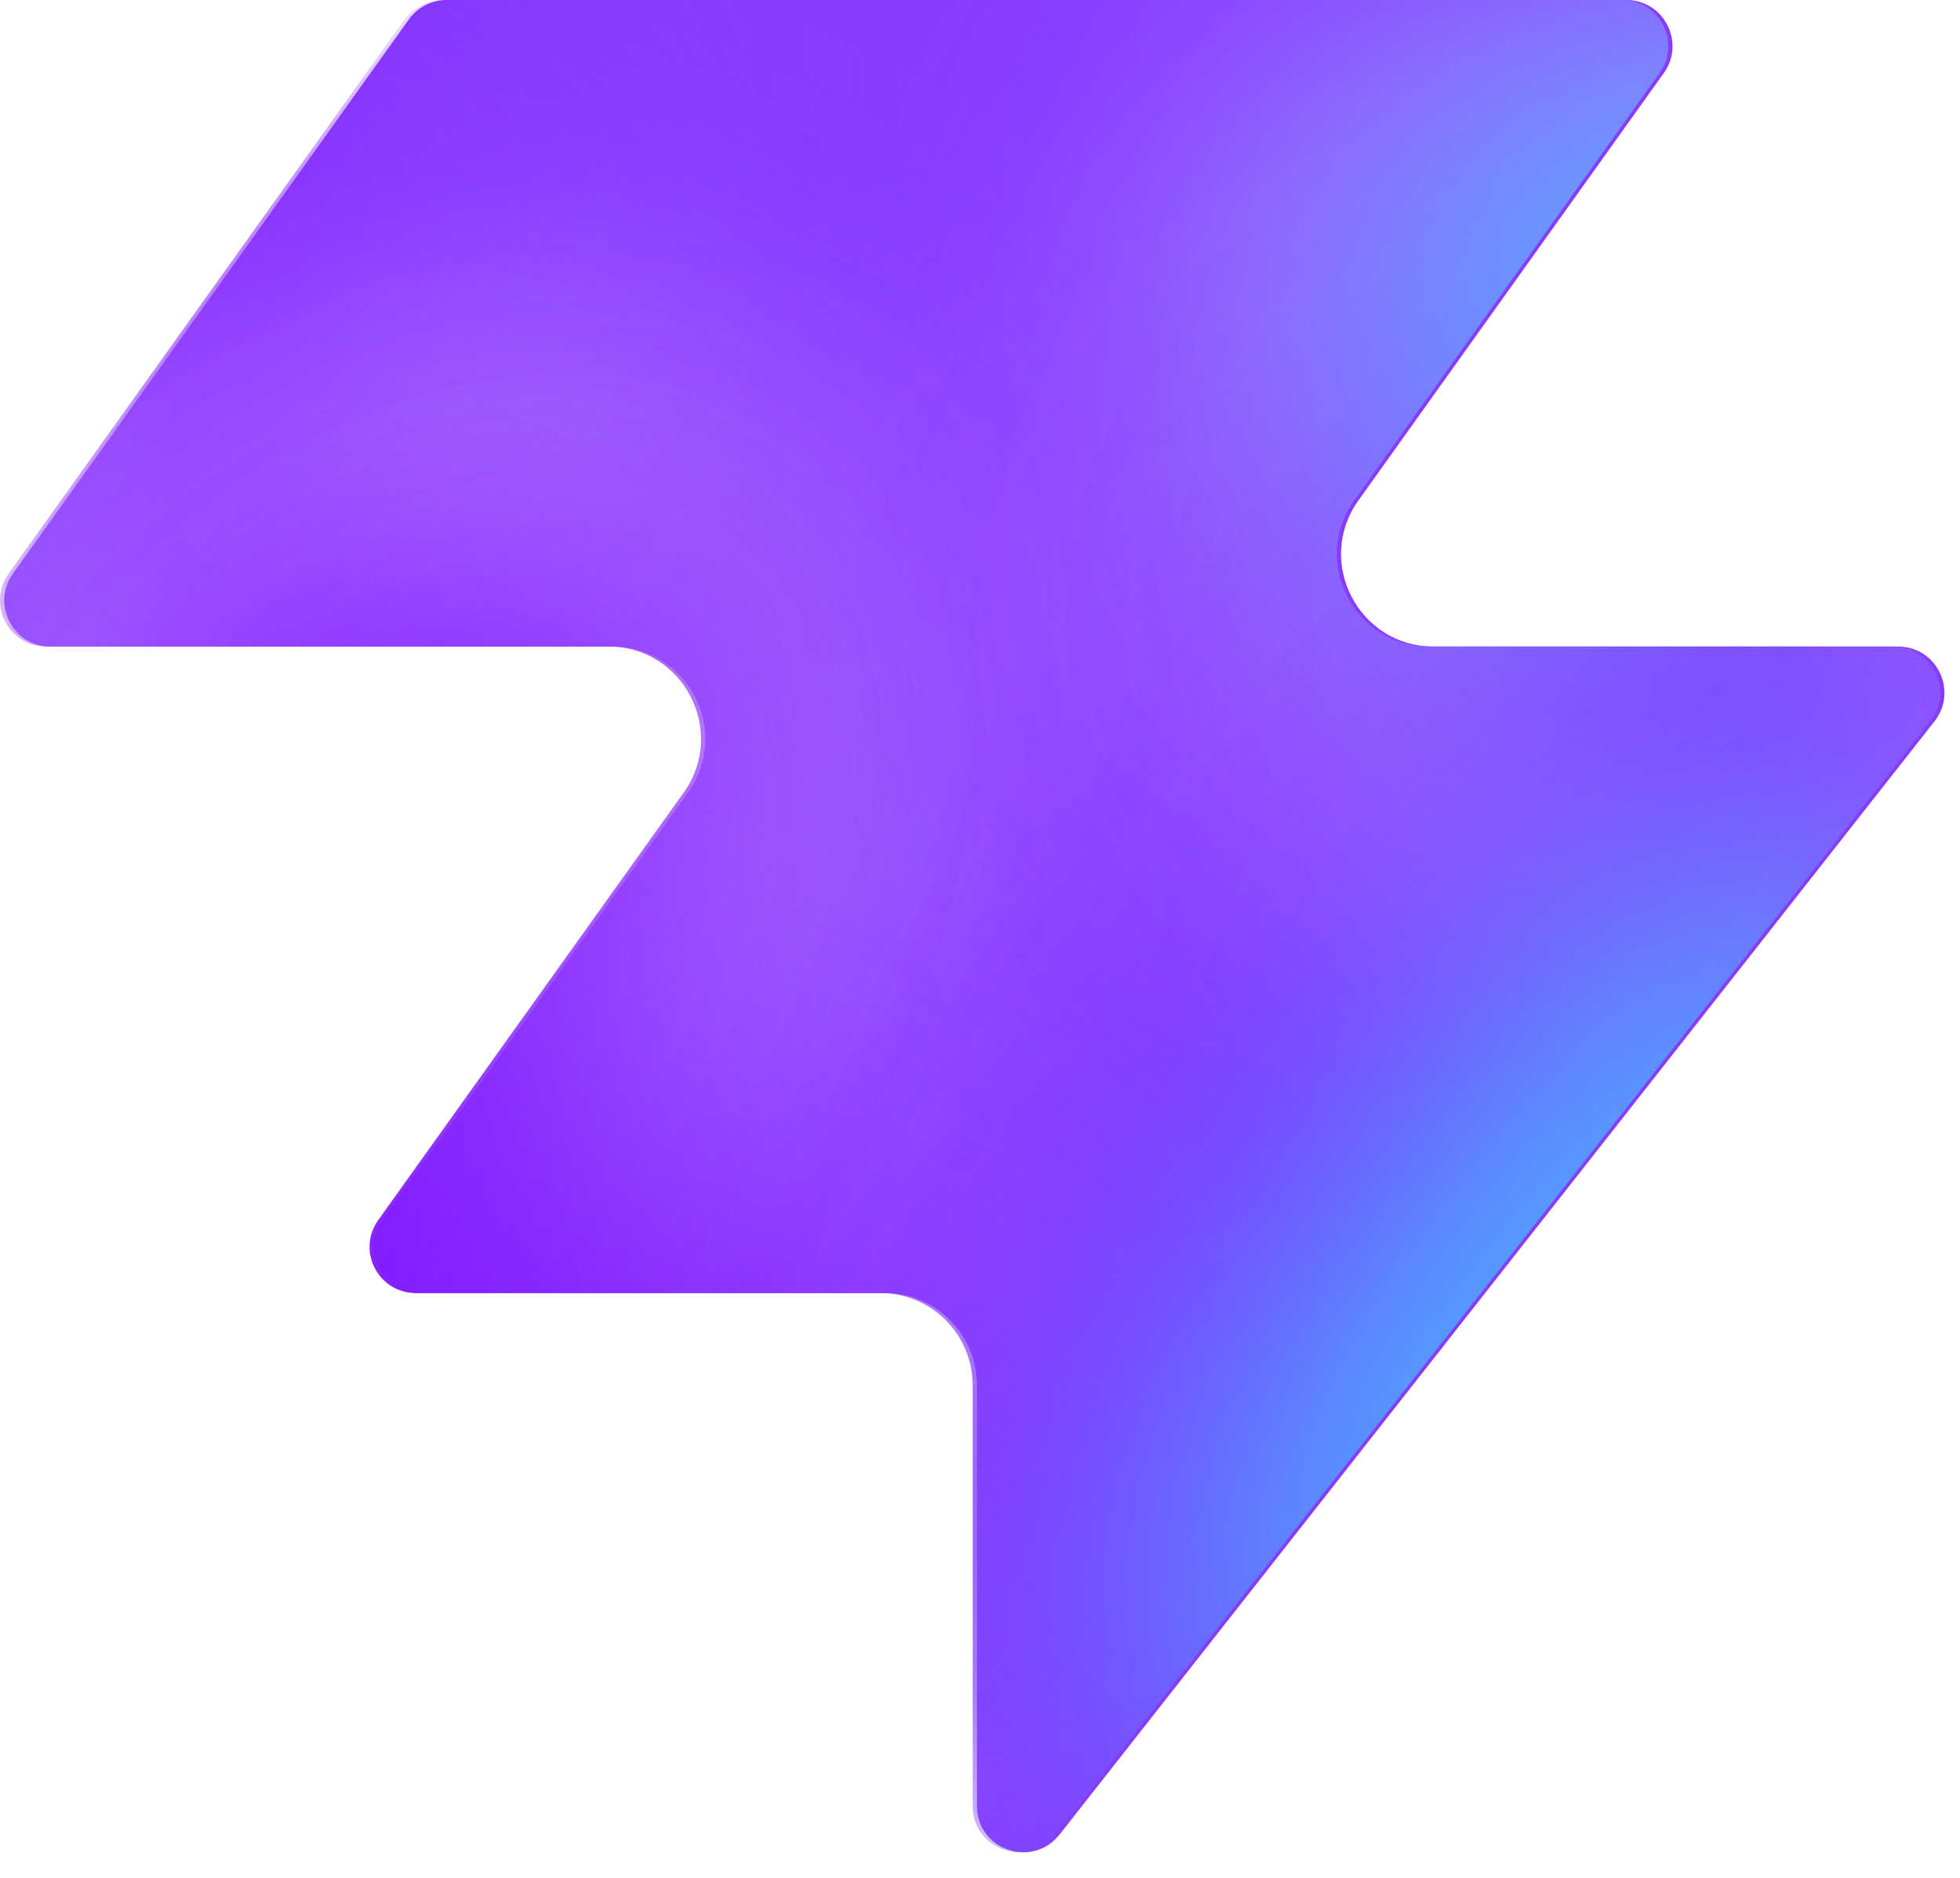
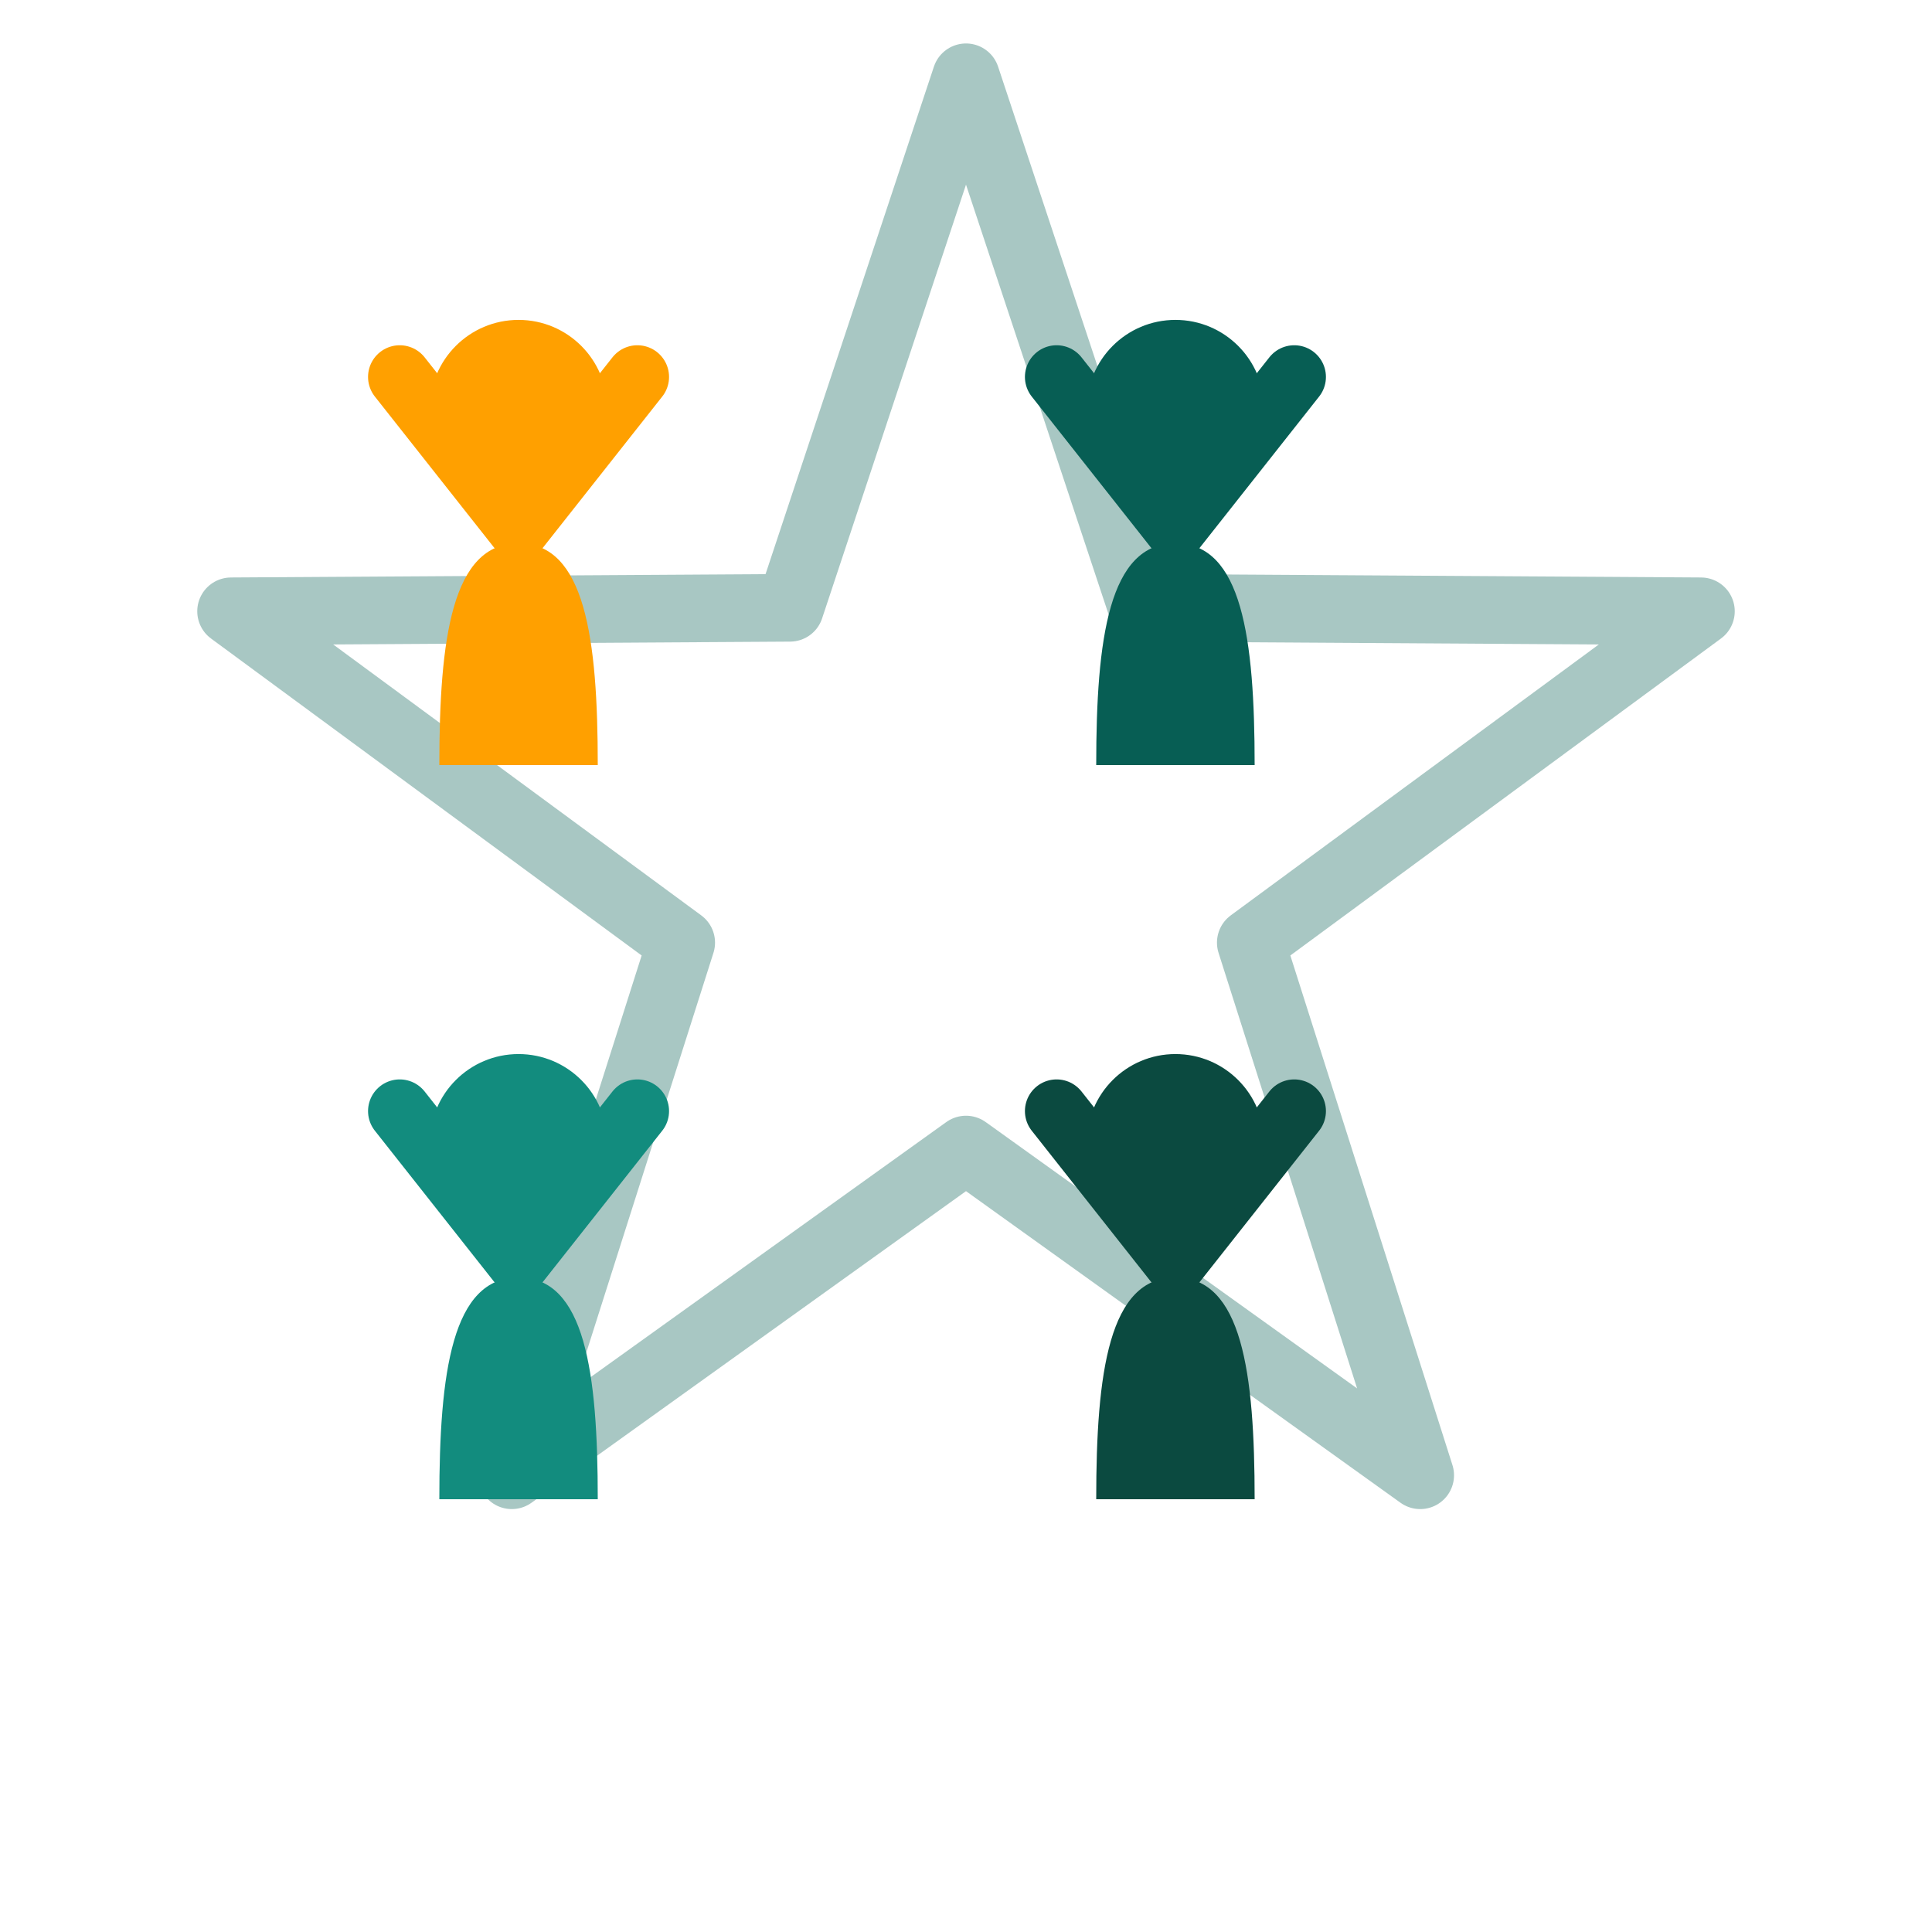
- <svg xmlns="http://www.w3.org/2000/svg" width="48" height="46" fill="none" viewBox="0 0 48 46">
-   <path fill="#863bff" d="M25.946 44.938c-.664.845-2.021.375-2.021-.698V33.937a2.26 2.26 0 0 0-2.262-2.262H10.287c-.92 0-1.456-1.04-.92-1.788l7.48-10.471c1.07-1.497 0-3.578-1.842-3.578H1.237c-.92 0-1.456-1.04-.92-1.788L10.013.474c.214-.297.556-.474.92-.474h28.894c.92 0 1.456 1.04.92 1.788l-7.48 10.471c-1.07 1.498 0 3.579 1.842 3.579h11.377c.943 0 1.473 1.088.89 1.83L25.947 44.94z" style="fill:#863bff;fill:color(display-p3 .525 .23 1);fill-opacity:1" />
-   <mask id="a" width="48" height="46" x="0" y="0" maskUnits="userSpaceOnUse" style="mask-type:alpha">
-     <path fill="#000" d="M25.842 44.938c-.664.844-2.021.375-2.021-.698V33.937a2.26 2.26 0 0 0-2.262-2.262H10.183c-.92 0-1.456-1.04-.92-1.788l7.48-10.471c1.07-1.498 0-3.579-1.842-3.579H1.133c-.92 0-1.456-1.04-.92-1.787L9.91.473c.214-.297.556-.474.92-.474h28.894c.92 0 1.456 1.04.92 1.788l-7.48 10.471c-1.07 1.498 0 3.578 1.842 3.578h11.377c.943 0 1.473 1.088.89 1.832L25.843 44.94z" style="fill:#000;fill-opacity:1" />
-   </mask>
-   <g mask="url(#a)">
-     <g filter="url(#b)">
-       <ellipse cx="5.508" cy="14.704" fill="#ede6ff" rx="5.508" ry="14.704" style="fill:#ede6ff;fill:color(display-p3 .927 .903 1);fill-opacity:1" transform="matrix(.00324 1 1 -.00324 -4.47 31.516)" />
-     </g>
-     <g filter="url(#c)">
-       <ellipse cx="10.399" cy="29.851" fill="#ede6ff" rx="10.399" ry="29.851" style="fill:#ede6ff;fill:color(display-p3 .927 .903 1);fill-opacity:1" transform="matrix(.00324 1 1 -.00324 -39.328 7.883)" />
-     </g>
-     <g filter="url(#d)">
-       <ellipse cx="5.508" cy="30.487" fill="#7e14ff" rx="5.508" ry="30.487" style="fill:#7e14ff;fill:color(display-p3 .492 .077 1);fill-opacity:1" transform="rotate(89.814 -25.913 -14.639)scale(1 -1)" />
-     </g>
-     <g filter="url(#e)">
-       <ellipse cx="5.508" cy="30.599" fill="#7e14ff" rx="5.508" ry="30.599" style="fill:#7e14ff;fill:color(display-p3 .492 .077 1);fill-opacity:1" transform="rotate(89.814 -32.644 -3.334)scale(1 -1)" />
-     </g>
-     <g filter="url(#f)">
-       <ellipse cx="5.508" cy="30.599" fill="#7e14ff" rx="5.508" ry="30.599" style="fill:#7e14ff;fill:color(display-p3 .492 .077 1);fill-opacity:1" transform="matrix(.00324 1 1 -.00324 -34.34 30.47)" />
-     </g>
-     <g filter="url(#g)">
-       <ellipse cx="14.072" cy="22.078" fill="#ede6ff" rx="14.072" ry="22.078" style="fill:#ede6ff;fill:color(display-p3 .927 .903 1);fill-opacity:1" transform="rotate(93.35 24.506 48.493)scale(-1 1)" />
-     </g>
-     <g filter="url(#h)">
-       <ellipse cx="3.47" cy="21.501" fill="#7e14ff" rx="3.47" ry="21.501" style="fill:#7e14ff;fill:color(display-p3 .492 .077 1);fill-opacity:1" transform="rotate(89.009 28.708 47.59)scale(-1 1)" />
-     </g>
-     <g filter="url(#i)">
-       <ellipse cx="3.47" cy="21.501" fill="#7e14ff" rx="3.47" ry="21.501" style="fill:#7e14ff;fill:color(display-p3 .492 .077 1);fill-opacity:1" transform="rotate(89.009 28.708 47.59)scale(-1 1)" />
-     </g>
-     <g filter="url(#j)">
-       <ellipse cx=".387" cy="8.972" fill="#7e14ff" rx="4.407" ry="29.108" style="fill:#7e14ff;fill:color(display-p3 .492 .077 1);fill-opacity:1" transform="rotate(39.51 .387 8.972)" />
-     </g>
-     <g filter="url(#k)">
-       <ellipse cx="47.523" cy="-6.092" fill="#7e14ff" rx="4.407" ry="29.108" style="fill:#7e14ff;fill:color(display-p3 .492 .077 1);fill-opacity:1" transform="rotate(37.892 47.523 -6.092)" />
-     </g>
-     <g filter="url(#l)">
-       <ellipse cx="41.412" cy="6.333" fill="#47bfff" rx="5.971" ry="9.665" style="fill:#47bfff;fill:color(display-p3 .28 .748 1);fill-opacity:1" transform="rotate(37.892 41.412 6.333)" />
-     </g>
-     <g filter="url(#m)">
-       <ellipse cx="-1.879" cy="38.332" fill="#7e14ff" rx="4.407" ry="29.108" style="fill:#7e14ff;fill:color(display-p3 .492 .077 1);fill-opacity:1" transform="rotate(37.892 -1.88 38.332)" />
-     </g>
-     <g filter="url(#n)">
-       <ellipse cx="-1.879" cy="38.332" fill="#7e14ff" rx="4.407" ry="29.108" style="fill:#7e14ff;fill:color(display-p3 .492 .077 1);fill-opacity:1" transform="rotate(37.892 -1.88 38.332)" />
-     </g>
-     <g filter="url(#o)">
-       <ellipse cx="35.651" cy="29.907" fill="#7e14ff" rx="4.407" ry="29.108" style="fill:#7e14ff;fill:color(display-p3 .492 .077 1);fill-opacity:1" transform="rotate(37.892 35.651 29.907)" />
-     </g>
-     <g filter="url(#p)">
-       <ellipse cx="38.418" cy="32.4" fill="#47bfff" rx="5.971" ry="15.297" style="fill:#47bfff;fill:color(display-p3 .28 .748 1);fill-opacity:1" transform="rotate(37.892 38.418 32.4)" />
-     </g>
+ <svg xmlns="http://www.w3.org/2000/svg" viewBox="0 0 100 100" width="100" height="100">
+   <polygon points="50,4 59.11,31.46 88.04,31.64 64.74,48.79 73.51,76.36 50,59.5 26.49,76.36 35.26,48.79 11.96,31.64 40.89,31.46" fill="none" stroke="#075E54" stroke-width="3.5" stroke-linejoin="round" opacity="0.35" />
+   <g transform="translate(17,15) scale(0.82)">
+     <path d="M12 15 L4.5 5.5 M12 15 L19.5 5.5" stroke="#FFA000" stroke-width="4" stroke-linecap="round" fill="none" />
+     <path d="M7 30 C7 22 7.8 16 12 16 C16.2 16 17 22 17 30 Z" fill="#FFA000" />
+     <circle cx="12" cy="7.5" r="5.6" fill="#FFA000" />
  </g>
-   <defs>
-     <filter id="b" width="60.045" height="41.654" x="-19.77" y="16.149" color-interpolation-filters="sRGB" filterUnits="userSpaceOnUse">
-       <feFlood flood-opacity="0" result="BackgroundImageFix" />
-       <feBlend in="SourceGraphic" in2="BackgroundImageFix" result="shape" />
-       <feGaussianBlur result="effect1_foregroundBlur_2002_17158" stdDeviation="7.659" />
-     </filter>
-     <filter id="c" width="90.34" height="51.437" x="-54.613" y="-7.533" color-interpolation-filters="sRGB" filterUnits="userSpaceOnUse">
-       <feFlood flood-opacity="0" result="BackgroundImageFix" />
-       <feBlend in="SourceGraphic" in2="BackgroundImageFix" result="shape" />
-       <feGaussianBlur result="effect1_foregroundBlur_2002_17158" stdDeviation="7.659" />
-     </filter>
-     <filter id="d" width="79.355" height="29.4" x="-49.64" y="2.03" color-interpolation-filters="sRGB" filterUnits="userSpaceOnUse">
-       <feFlood flood-opacity="0" result="BackgroundImageFix" />
-       <feBlend in="SourceGraphic" in2="BackgroundImageFix" result="shape" />
-       <feGaussianBlur result="effect1_foregroundBlur_2002_17158" stdDeviation="4.596" />
-     </filter>
-     <filter id="e" width="79.579" height="29.4" x="-45.045" y="20.029" color-interpolation-filters="sRGB" filterUnits="userSpaceOnUse">
-       <feFlood flood-opacity="0" result="BackgroundImageFix" />
-       <feBlend in="SourceGraphic" in2="BackgroundImageFix" result="shape" />
-       <feGaussianBlur result="effect1_foregroundBlur_2002_17158" stdDeviation="4.596" />
-     </filter>
-     <filter id="f" width="79.579" height="29.4" x="-43.513" y="21.178" color-interpolation-filters="sRGB" filterUnits="userSpaceOnUse">
-       <feFlood flood-opacity="0" result="BackgroundImageFix" />
-       <feBlend in="SourceGraphic" in2="BackgroundImageFix" result="shape" />
-       <feGaussianBlur result="effect1_foregroundBlur_2002_17158" stdDeviation="4.596" />
-     </filter>
-     <filter id="g" width="74.749" height="58.852" x="15.756" y="-17.901" color-interpolation-filters="sRGB" filterUnits="userSpaceOnUse">
-       <feFlood flood-opacity="0" result="BackgroundImageFix" />
-       <feBlend in="SourceGraphic" in2="BackgroundImageFix" result="shape" />
-       <feGaussianBlur result="effect1_foregroundBlur_2002_17158" stdDeviation="7.659" />
-     </filter>
-     <filter id="h" width="61.377" height="25.362" x="23.548" y="2.284" color-interpolation-filters="sRGB" filterUnits="userSpaceOnUse">
-       <feFlood flood-opacity="0" result="BackgroundImageFix" />
-       <feBlend in="SourceGraphic" in2="BackgroundImageFix" result="shape" />
-       <feGaussianBlur result="effect1_foregroundBlur_2002_17158" stdDeviation="4.596" />
-     </filter>
-     <filter id="i" width="61.377" height="25.362" x="23.548" y="2.284" color-interpolation-filters="sRGB" filterUnits="userSpaceOnUse">
-       <feFlood flood-opacity="0" result="BackgroundImageFix" />
-       <feBlend in="SourceGraphic" in2="BackgroundImageFix" result="shape" />
-       <feGaussianBlur result="effect1_foregroundBlur_2002_17158" stdDeviation="4.596" />
-     </filter>
-     <filter id="j" width="56.045" height="63.649" x="-27.636" y="-22.853" color-interpolation-filters="sRGB" filterUnits="userSpaceOnUse">
-       <feFlood flood-opacity="0" result="BackgroundImageFix" />
-       <feBlend in="SourceGraphic" in2="BackgroundImageFix" result="shape" />
-       <feGaussianBlur result="effect1_foregroundBlur_2002_17158" stdDeviation="4.596" />
-     </filter>
-     <filter id="k" width="54.814" height="64.646" x="20.116" y="-38.415" color-interpolation-filters="sRGB" filterUnits="userSpaceOnUse">
-       <feFlood flood-opacity="0" result="BackgroundImageFix" />
-       <feBlend in="SourceGraphic" in2="BackgroundImageFix" result="shape" />
-       <feGaussianBlur result="effect1_foregroundBlur_2002_17158" stdDeviation="4.596" />
-     </filter>
-     <filter id="l" width="33.541" height="35.313" x="24.641" y="-11.323" color-interpolation-filters="sRGB" filterUnits="userSpaceOnUse">
-       <feFlood flood-opacity="0" result="BackgroundImageFix" />
-       <feBlend in="SourceGraphic" in2="BackgroundImageFix" result="shape" />
-       <feGaussianBlur result="effect1_foregroundBlur_2002_17158" stdDeviation="4.596" />
-     </filter>
-     <filter id="m" width="54.814" height="64.646" x="-29.286" y="6.009" color-interpolation-filters="sRGB" filterUnits="userSpaceOnUse">
-       <feFlood flood-opacity="0" result="BackgroundImageFix" />
-       <feBlend in="SourceGraphic" in2="BackgroundImageFix" result="shape" />
-       <feGaussianBlur result="effect1_foregroundBlur_2002_17158" stdDeviation="4.596" />
-     </filter>
-     <filter id="n" width="54.814" height="64.646" x="-29.286" y="6.009" color-interpolation-filters="sRGB" filterUnits="userSpaceOnUse">
-       <feFlood flood-opacity="0" result="BackgroundImageFix" />
-       <feBlend in="SourceGraphic" in2="BackgroundImageFix" result="shape" />
-       <feGaussianBlur result="effect1_foregroundBlur_2002_17158" stdDeviation="4.596" />
-     </filter>
-     <filter id="o" width="54.814" height="64.646" x="8.244" y="-2.416" color-interpolation-filters="sRGB" filterUnits="userSpaceOnUse">
-       <feFlood flood-opacity="0" result="BackgroundImageFix" />
-       <feBlend in="SourceGraphic" in2="BackgroundImageFix" result="shape" />
-       <feGaussianBlur result="effect1_foregroundBlur_2002_17158" stdDeviation="4.596" />
-     </filter>
-     <filter id="p" width="39.409" height="43.623" x="18.713" y="10.588" color-interpolation-filters="sRGB" filterUnits="userSpaceOnUse">
-       <feFlood flood-opacity="0" result="BackgroundImageFix" />
-       <feBlend in="SourceGraphic" in2="BackgroundImageFix" result="shape" />
-       <feGaussianBlur result="effect1_foregroundBlur_2002_17158" stdDeviation="4.596" />
-     </filter>
-   </defs>
+   <g transform="translate(51,15) scale(0.82)">
+     <path d="M12 15 L4.5 5.5 M12 15 L19.5 5.5" stroke="#075E54" stroke-width="4" stroke-linecap="round" fill="none" />
+     <path d="M7 30 C7 22 7.8 16 12 16 C16.2 16 17 22 17 30 Z" fill="#075E54" />
+     <circle cx="12" cy="7.5" r="5.6" fill="#075E54" />
+   </g>
+   <g transform="translate(17,53) scale(0.82)">
+     <path d="M12 15 L4.5 5.5 M12 15 L19.5 5.5" stroke="#128C7E" stroke-width="4" stroke-linecap="round" fill="none" />
+     <path d="M7 30 C7 22 7.8 16 12 16 C16.2 16 17 22 17 30 Z" fill="#128C7E" />
+     <circle cx="12" cy="7.5" r="5.6" fill="#128C7E" />
+   </g>
+   <g transform="translate(51,53) scale(0.82)">
+     <path d="M12 15 L4.5 5.5 M12 15 L19.5 5.5" stroke="#0B4A40" stroke-width="4" stroke-linecap="round" fill="none" />
+     <path d="M7 30 C7 22 7.8 16 12 16 C16.2 16 17 22 17 30 Z" fill="#0B4A40" />
+     <circle cx="12" cy="7.5" r="5.6" fill="#0B4A40" />
+   </g>
</svg>
